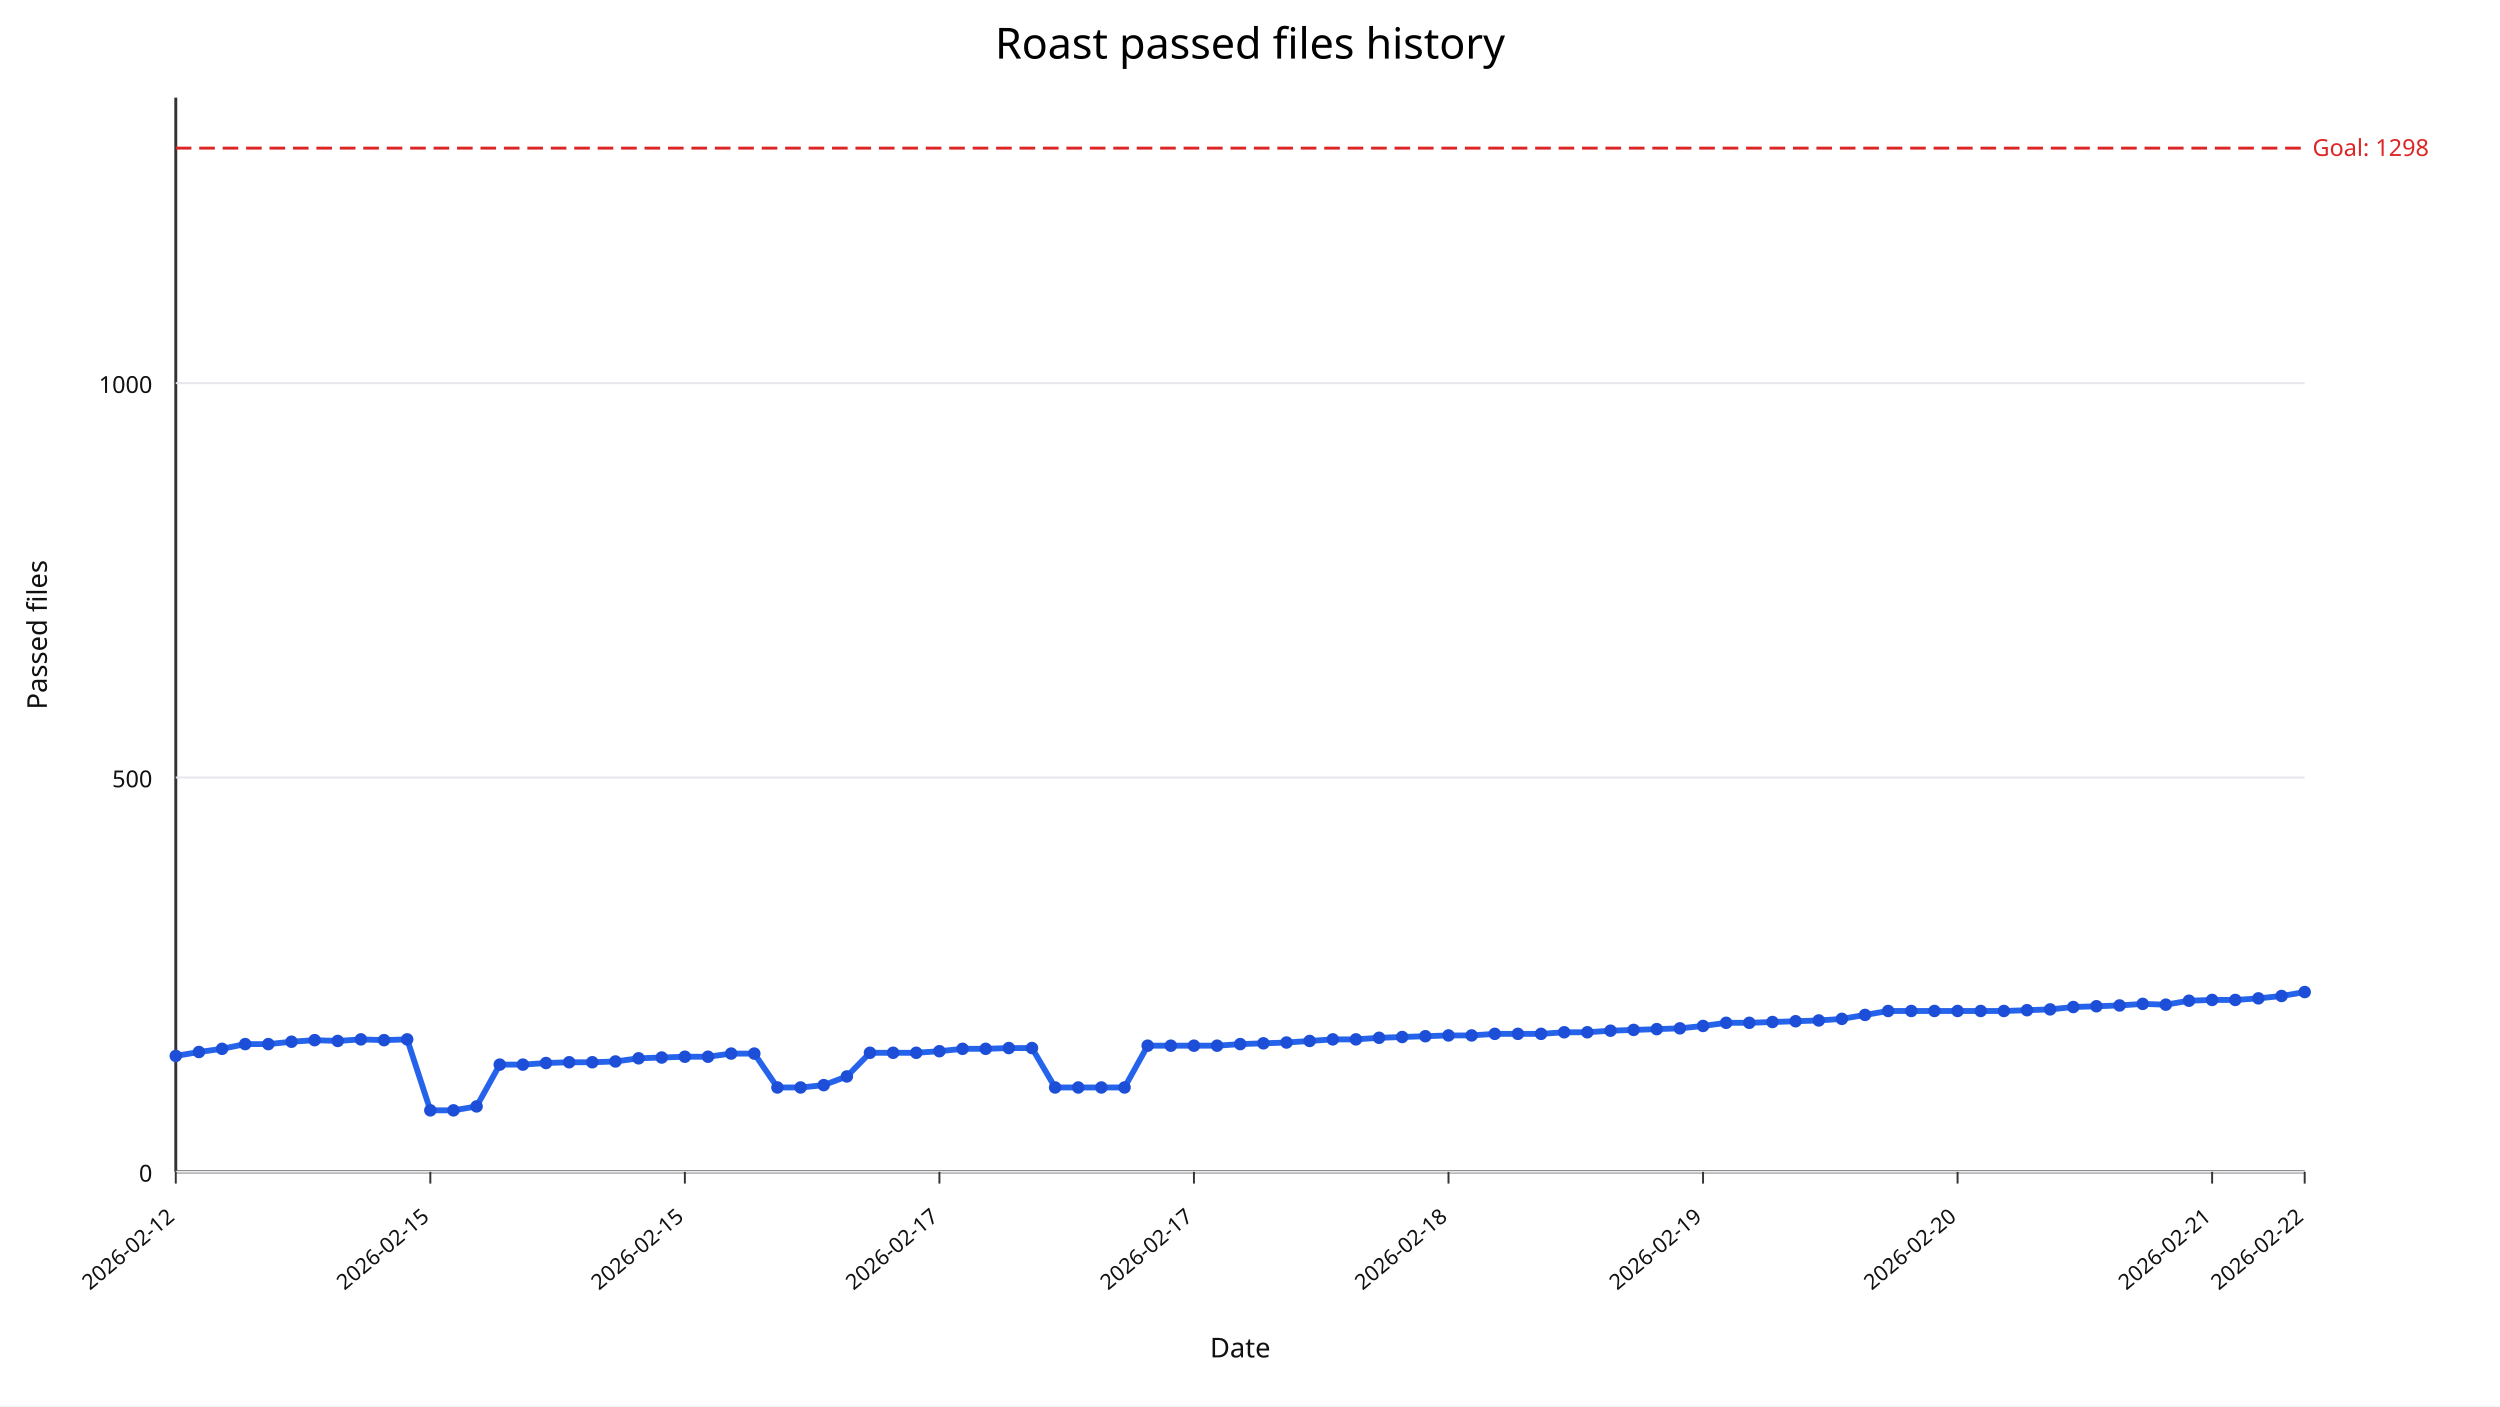
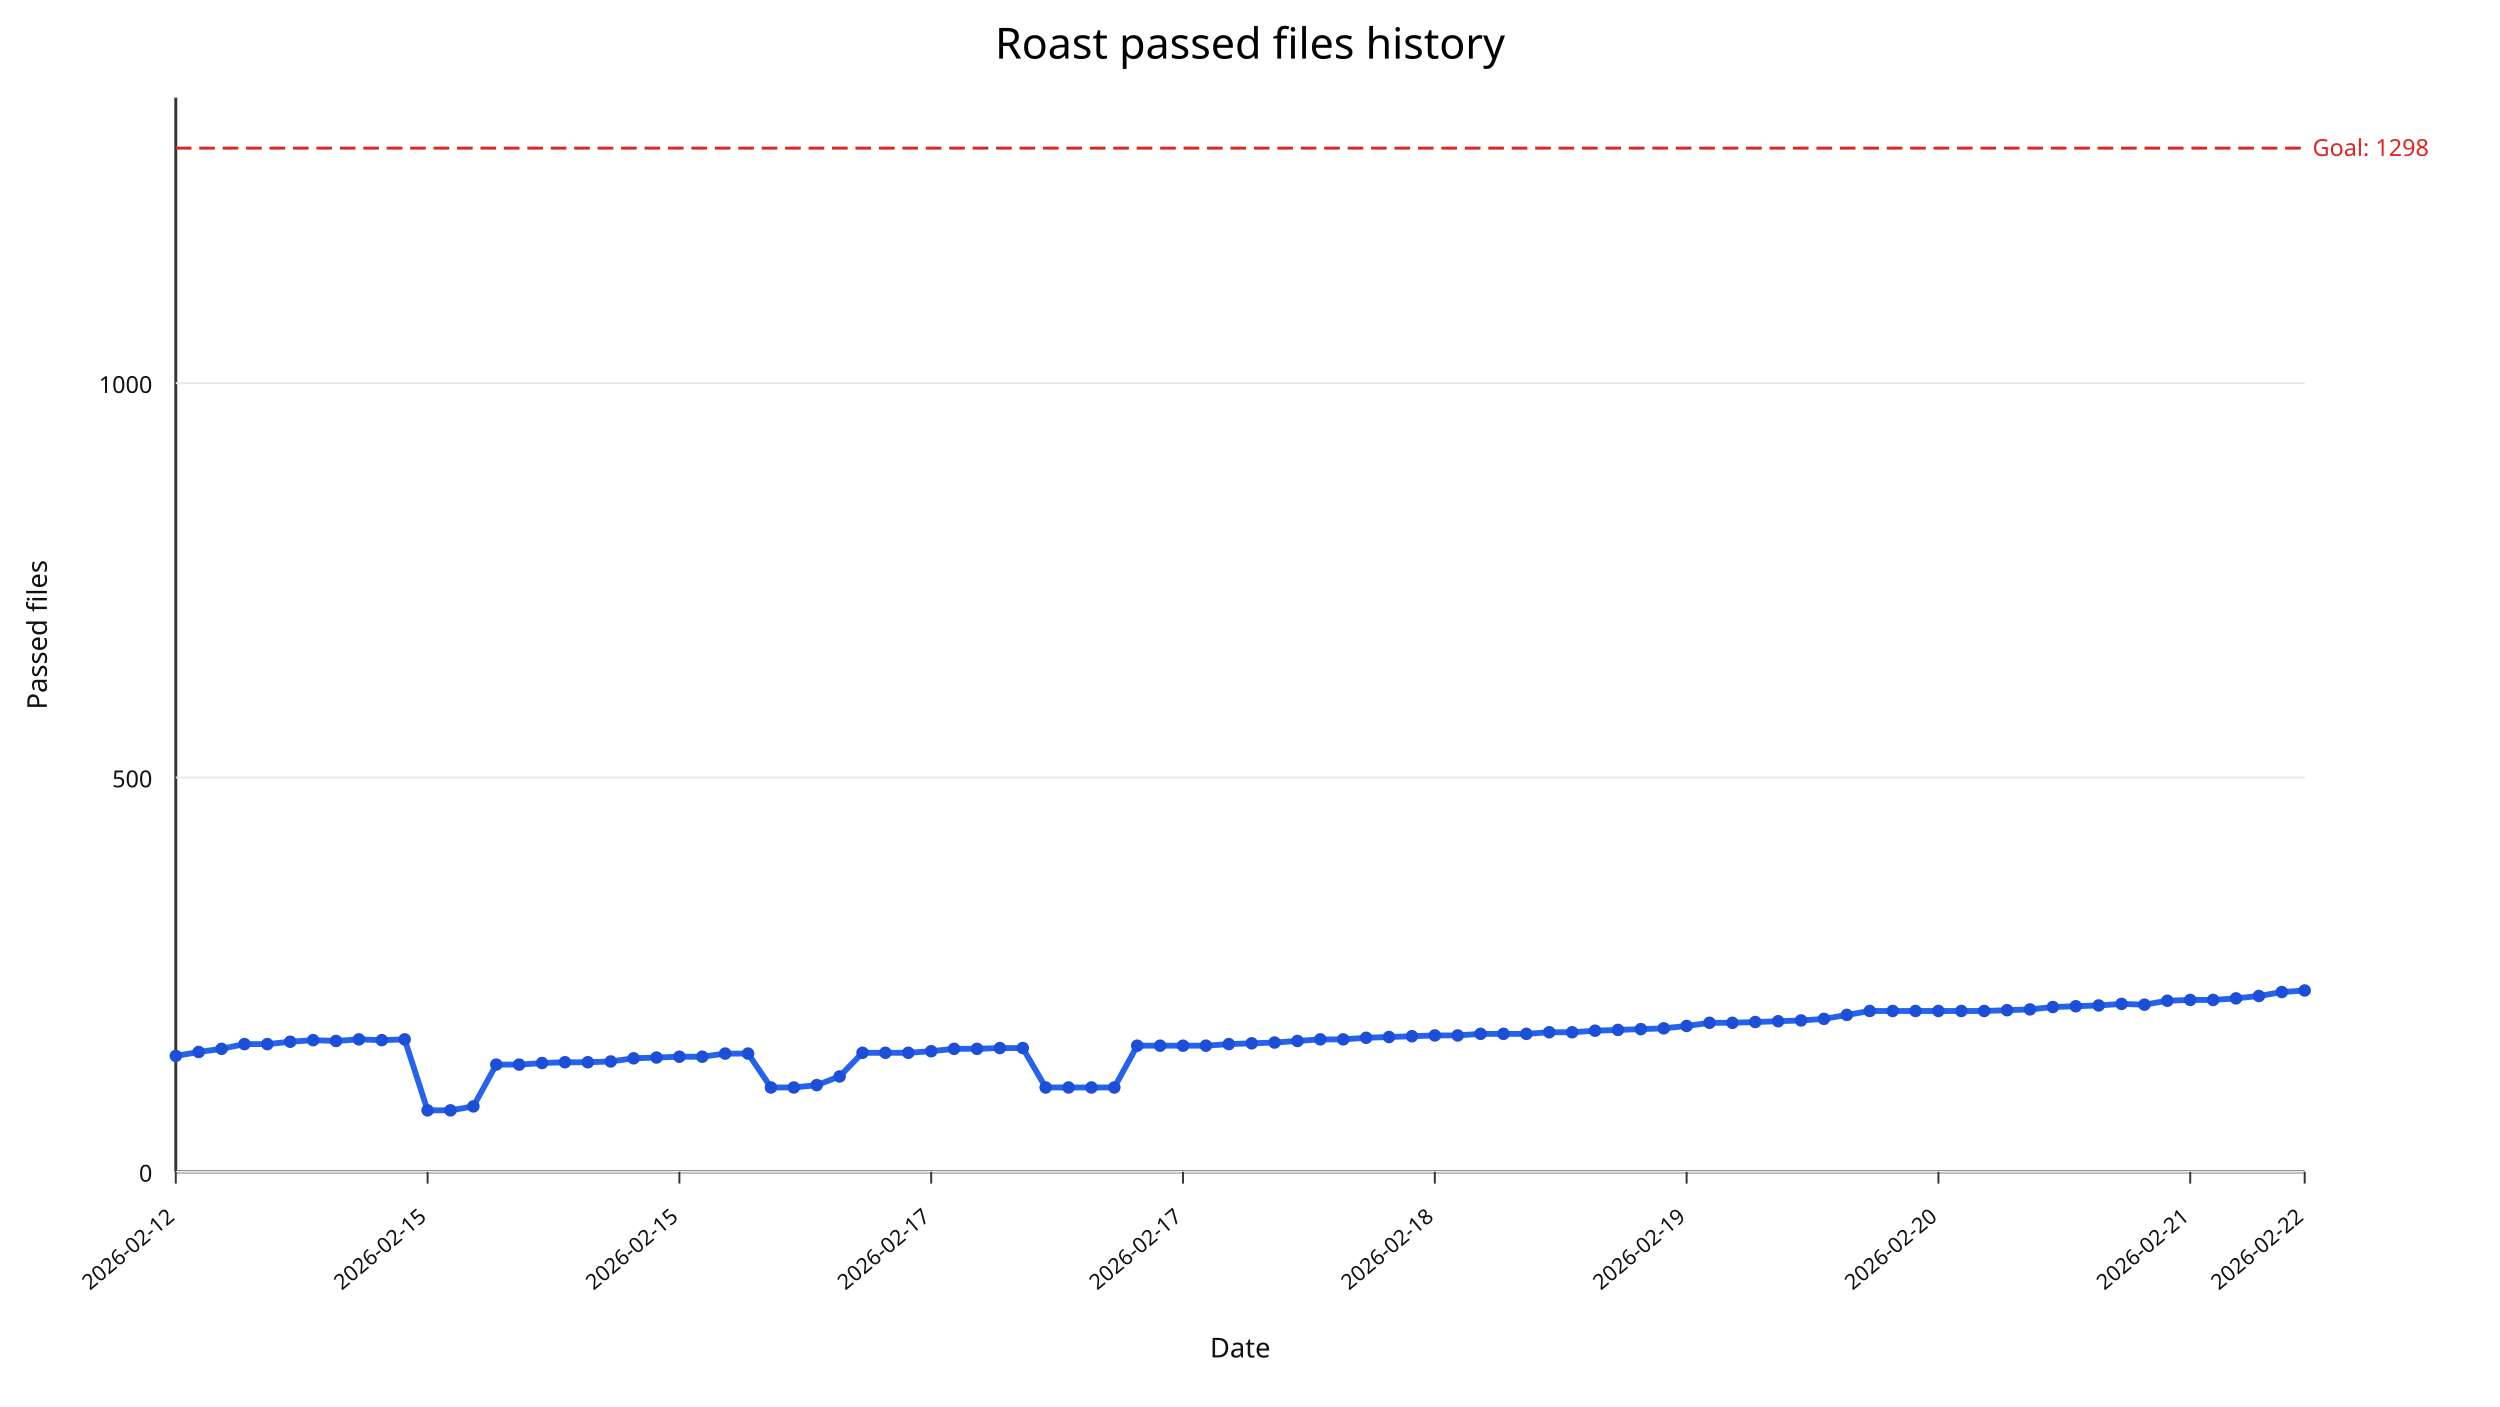
<svg xmlns="http://www.w3.org/2000/svg" width="1280" height="720" viewBox="0 0 1280 720">
  <rect width="100%" height="100%" fill="#ffffff" />
  <text x="640" y="30" text-anchor="middle" font-size="22" font-family="sans-serif">Roast passed files history</text>
  <line x1="90" y1="600" x2="1180" y2="600" stroke="#333" stroke-width="1.5" />
  <line x1="90" y1="50" x2="90" y2="600" stroke="#333" stroke-width="1.5" />
  <line x1="90" y1="600.00" x2="1180" y2="600.00" stroke="#e5e7eb" stroke-width="1" />
  <text x="78" y="605.00" text-anchor="end" font-size="12" fill="#111" font-family="sans-serif">0</text>
  <line x1="90" y1="398.09" x2="1180" y2="398.09" stroke="#e5e7eb" stroke-width="1" />
  <text x="78" y="403.09" text-anchor="end" font-size="12" fill="#111" font-family="sans-serif">500</text>
  <line x1="90" y1="196.18" x2="1180" y2="196.18" stroke="#e5e7eb" stroke-width="1" />
  <text x="78" y="201.18" text-anchor="end" font-size="12" fill="#111" font-family="sans-serif">1000</text>
  <line x1="90.00" y1="600" x2="90.00" y2="606" stroke="#333" stroke-width="1" />
  <text x="90.00" y="624" text-anchor="end" font-size="11" fill="#111" transform="rotate(-40 90.00,624)" font-family="sans-serif">2026-02-12</text>
-   <line x1="220.33" y1="600" x2="220.33" y2="606" stroke="#333" stroke-width="1" />
-   <text x="220.33" y="624" text-anchor="end" font-size="11" fill="#111" transform="rotate(-40 220.33,624)" font-family="sans-serif">2026-02-15</text>
-   <line x1="350.65" y1="600" x2="350.65" y2="606" stroke="#333" stroke-width="1" />
-   <text x="350.65" y="624" text-anchor="end" font-size="11" fill="#111" transform="rotate(-40 350.65,624)" font-family="sans-serif">2026-02-15</text>
-   <line x1="480.98" y1="600" x2="480.98" y2="606" stroke="#333" stroke-width="1" />
-   <text x="480.98" y="624" text-anchor="end" font-size="11" fill="#111" transform="rotate(-40 480.98,624)" font-family="sans-serif">2026-02-17</text>
-   <line x1="611.30" y1="600" x2="611.30" y2="606" stroke="#333" stroke-width="1" />
-   <text x="611.30" y="624" text-anchor="end" font-size="11" fill="#111" transform="rotate(-40 611.30,624)" font-family="sans-serif">2026-02-17</text>
-   <line x1="741.63" y1="600" x2="741.63" y2="606" stroke="#333" stroke-width="1" />
-   <text x="741.63" y="624" text-anchor="end" font-size="11" fill="#111" transform="rotate(-40 741.63,624)" font-family="sans-serif">2026-02-18</text>
-   <line x1="871.96" y1="600" x2="871.96" y2="606" stroke="#333" stroke-width="1" />
-   <text x="871.96" y="624" text-anchor="end" font-size="11" fill="#111" transform="rotate(-40 871.96,624)" font-family="sans-serif">2026-02-19</text>
-   <line x1="1002.28" y1="600" x2="1002.28" y2="606" stroke="#333" stroke-width="1" />
-   <text x="1002.28" y="624" text-anchor="end" font-size="11" fill="#111" transform="rotate(-40 1002.28,624)" font-family="sans-serif">2026-02-20</text>
-   <line x1="1132.61" y1="600" x2="1132.61" y2="606" stroke="#333" stroke-width="1" />
-   <text x="1132.61" y="624" text-anchor="end" font-size="11" fill="#111" transform="rotate(-40 1132.61,624)" font-family="sans-serif">2026-02-21</text>
+   <line x1="218.92" y1="600" x2="218.92" y2="606" stroke="#333" stroke-width="1" />
+   <text x="218.92" y="624" text-anchor="end" font-size="11" fill="#111" transform="rotate(-40 218.92,624)" font-family="sans-serif">2026-02-15</text>
+   <line x1="347.85" y1="600" x2="347.85" y2="606" stroke="#333" stroke-width="1" />
+   <text x="347.85" y="624" text-anchor="end" font-size="11" fill="#111" transform="rotate(-40 347.85,624)" font-family="sans-serif">2026-02-15</text>
+   <line x1="476.77" y1="600" x2="476.77" y2="606" stroke="#333" stroke-width="1" />
+   <text x="476.77" y="624" text-anchor="end" font-size="11" fill="#111" transform="rotate(-40 476.77,624)" font-family="sans-serif">2026-02-17</text>
+   <line x1="605.70" y1="600" x2="605.70" y2="606" stroke="#333" stroke-width="1" />
+   <text x="605.70" y="624" text-anchor="end" font-size="11" fill="#111" transform="rotate(-40 605.70,624)" font-family="sans-serif">2026-02-17</text>
+   <line x1="734.62" y1="600" x2="734.62" y2="606" stroke="#333" stroke-width="1" />
+   <text x="734.62" y="624" text-anchor="end" font-size="11" fill="#111" transform="rotate(-40 734.62,624)" font-family="sans-serif">2026-02-18</text>
+   <line x1="863.55" y1="600" x2="863.55" y2="606" stroke="#333" stroke-width="1" />
+   <text x="863.55" y="624" text-anchor="end" font-size="11" fill="#111" transform="rotate(-40 863.55,624)" font-family="sans-serif">2026-02-19</text>
+   <line x1="992.47" y1="600" x2="992.47" y2="606" stroke="#333" stroke-width="1" />
+   <text x="992.47" y="624" text-anchor="end" font-size="11" fill="#111" transform="rotate(-40 992.47,624)" font-family="sans-serif">2026-02-20</text>
+   <line x1="1121.40" y1="600" x2="1121.40" y2="606" stroke="#333" stroke-width="1" />
+   <text x="1121.40" y="624" text-anchor="end" font-size="11" fill="#111" transform="rotate(-40 1121.40,624)" font-family="sans-serif">2026-02-21</text>
  <line x1="1180.00" y1="600" x2="1180.00" y2="606" stroke="#333" stroke-width="1" />
  <text x="1180.00" y="624" text-anchor="end" font-size="11" fill="#111" transform="rotate(-40 1180.00,624)" font-family="sans-serif">2026-02-22</text>
  <line x1="90" y1="75.84" x2="1180" y2="75.84" stroke="#dc2626" stroke-width="1.5" stroke-dasharray="8,4" />
  <text x="1184" y="79.84" font-size="12" fill="#dc2626" font-family="sans-serif">Goal: 1298</text>
-   <polyline fill="none" stroke="#2563eb" stroke-width="3" points="90.00,540.64 101.85,538.62 113.70,537.00 125.54,534.58 137.39,534.58 149.24,533.37 161.09,532.56 172.93,532.97 184.78,532.16 196.63,532.56 208.48,532.16 220.33,568.50 232.17,568.50 244.02,566.48 255.87,545.08 267.72,545.08 279.57,544.27 291.41,543.87 303.26,543.87 315.11,543.47 326.96,541.85 338.80,541.45 350.65,541.04 362.50,541.04 374.35,539.43 386.20,539.43 398.04,556.79 409.89,556.79 421.74,555.58 433.59,551.14 445.43,539.02 457.28,539.02 469.13,539.02 480.98,538.22 492.83,537.00 504.67,537.00 516.52,536.60 528.37,536.60 540.22,556.79 552.07,556.79 563.91,556.79 575.76,556.79 587.61,535.39 599.46,535.39 611.30,535.39 623.15,535.39 635.00,534.58 646.85,534.18 658.70,533.77 670.54,532.97 682.39,532.16 694.24,532.16 706.09,531.35 717.93,530.95 729.78,530.54 741.63,530.14 753.48,530.14 765.33,529.33 777.17,529.33 789.02,529.33 800.87,528.52 812.72,528.52 824.57,527.72 836.41,527.31 848.26,526.91 860.11,526.51 871.96,525.29 883.80,523.68 895.65,523.68 907.50,523.27 919.35,522.87 931.20,522.47 943.04,521.66 954.89,519.64 966.74,517.62 978.59,517.62 990.43,517.62 1002.28,517.62 1014.13,517.62 1025.98,517.62 1037.83,517.22 1049.67,516.81 1061.52,515.60 1073.37,515.20 1085.22,514.79 1097.07,513.99 1108.91,514.39 1120.76,512.37 1132.61,511.97 1144.46,511.97 1156.30,511.16 1168.15,509.95 1180.00,507.93" />
+   <polyline fill="none" stroke="#2563eb" stroke-width="3" points="90.00,540.64 101.72,538.62 113.44,537.00 125.16,534.58 136.88,534.58 148.60,533.37 160.32,532.56 172.04,532.97 183.76,532.16 195.48,532.56 207.20,532.16 218.92,568.50 230.65,568.50 242.37,566.48 254.09,545.08 265.81,545.08 277.53,544.27 289.25,543.87 300.97,543.87 312.69,543.47 324.41,541.85 336.13,541.45 347.85,541.04 359.57,541.04 371.29,539.43 383.01,539.43 394.73,556.79 406.45,556.79 418.17,555.58 429.89,551.14 441.61,539.02 453.33,539.02 465.05,539.02 476.77,538.22 488.49,537.00 500.22,537.00 511.94,536.60 523.66,536.60 535.38,556.79 547.10,556.79 558.82,556.79 570.54,556.79 582.26,535.39 593.98,535.39 605.70,535.39 617.42,535.39 629.14,534.58 640.86,534.18 652.58,533.77 664.30,532.97 676.02,532.16 687.74,532.16 699.46,531.35 711.18,530.95 722.90,530.54 734.62,530.14 746.34,530.14 758.06,529.33 769.78,529.33 781.51,529.33 793.23,528.52 804.95,528.52 816.67,527.72 828.39,527.31 840.11,526.91 851.83,526.51 863.55,525.29 875.27,523.68 886.99,523.68 898.71,523.27 910.43,522.87 922.15,522.47 933.87,521.66 945.59,519.64 957.31,517.62 969.03,517.62 980.75,517.62 992.47,517.62 1004.19,517.62 1015.91,517.62 1027.63,517.22 1039.35,516.81 1051.08,515.60 1062.80,515.20 1074.52,514.79 1086.24,513.99 1097.96,514.39 1109.68,512.37 1121.40,511.97 1133.12,511.97 1144.84,511.16 1156.56,509.95 1168.28,507.93 1180.00,507.12" />
  <circle cx="90.00" cy="540.64" r="3.2" fill="#1d4ed8" />
-   <circle cx="101.85" cy="538.62" r="3.2" fill="#1d4ed8" />
-   <circle cx="113.70" cy="537.00" r="3.2" fill="#1d4ed8" />
-   <circle cx="125.54" cy="534.58" r="3.2" fill="#1d4ed8" />
-   <circle cx="137.39" cy="534.58" r="3.2" fill="#1d4ed8" />
-   <circle cx="149.24" cy="533.37" r="3.2" fill="#1d4ed8" />
-   <circle cx="161.09" cy="532.56" r="3.2" fill="#1d4ed8" />
-   <circle cx="172.93" cy="532.97" r="3.2" fill="#1d4ed8" />
-   <circle cx="184.78" cy="532.16" r="3.2" fill="#1d4ed8" />
-   <circle cx="196.63" cy="532.56" r="3.2" fill="#1d4ed8" />
-   <circle cx="208.48" cy="532.16" r="3.2" fill="#1d4ed8" />
-   <circle cx="220.33" cy="568.50" r="3.2" fill="#1d4ed8" />
-   <circle cx="232.17" cy="568.50" r="3.2" fill="#1d4ed8" />
-   <circle cx="244.02" cy="566.48" r="3.2" fill="#1d4ed8" />
-   <circle cx="255.87" cy="545.08" r="3.2" fill="#1d4ed8" />
-   <circle cx="267.72" cy="545.08" r="3.2" fill="#1d4ed8" />
-   <circle cx="279.57" cy="544.27" r="3.2" fill="#1d4ed8" />
-   <circle cx="291.41" cy="543.87" r="3.2" fill="#1d4ed8" />
-   <circle cx="303.26" cy="543.87" r="3.2" fill="#1d4ed8" />
-   <circle cx="315.11" cy="543.47" r="3.2" fill="#1d4ed8" />
-   <circle cx="326.96" cy="541.85" r="3.2" fill="#1d4ed8" />
-   <circle cx="338.80" cy="541.45" r="3.2" fill="#1d4ed8" />
-   <circle cx="350.65" cy="541.04" r="3.2" fill="#1d4ed8" />
-   <circle cx="362.50" cy="541.04" r="3.2" fill="#1d4ed8" />
-   <circle cx="374.35" cy="539.43" r="3.2" fill="#1d4ed8" />
-   <circle cx="386.20" cy="539.43" r="3.2" fill="#1d4ed8" />
-   <circle cx="398.04" cy="556.79" r="3.2" fill="#1d4ed8" />
-   <circle cx="409.89" cy="556.79" r="3.2" fill="#1d4ed8" />
-   <circle cx="421.74" cy="555.58" r="3.2" fill="#1d4ed8" />
-   <circle cx="433.59" cy="551.14" r="3.2" fill="#1d4ed8" />
-   <circle cx="445.43" cy="539.02" r="3.2" fill="#1d4ed8" />
-   <circle cx="457.28" cy="539.02" r="3.2" fill="#1d4ed8" />
-   <circle cx="469.13" cy="539.02" r="3.2" fill="#1d4ed8" />
-   <circle cx="480.98" cy="538.22" r="3.2" fill="#1d4ed8" />
-   <circle cx="492.83" cy="537.00" r="3.2" fill="#1d4ed8" />
-   <circle cx="504.67" cy="537.00" r="3.2" fill="#1d4ed8" />
-   <circle cx="516.52" cy="536.60" r="3.2" fill="#1d4ed8" />
-   <circle cx="528.37" cy="536.60" r="3.2" fill="#1d4ed8" />
-   <circle cx="540.22" cy="556.79" r="3.2" fill="#1d4ed8" />
-   <circle cx="552.07" cy="556.79" r="3.2" fill="#1d4ed8" />
-   <circle cx="563.91" cy="556.79" r="3.2" fill="#1d4ed8" />
-   <circle cx="575.76" cy="556.79" r="3.2" fill="#1d4ed8" />
-   <circle cx="587.61" cy="535.39" r="3.2" fill="#1d4ed8" />
-   <circle cx="599.46" cy="535.39" r="3.2" fill="#1d4ed8" />
-   <circle cx="611.30" cy="535.39" r="3.2" fill="#1d4ed8" />
-   <circle cx="623.15" cy="535.39" r="3.2" fill="#1d4ed8" />
-   <circle cx="635.00" cy="534.58" r="3.2" fill="#1d4ed8" />
-   <circle cx="646.85" cy="534.18" r="3.2" fill="#1d4ed8" />
-   <circle cx="658.70" cy="533.77" r="3.2" fill="#1d4ed8" />
-   <circle cx="670.54" cy="532.97" r="3.2" fill="#1d4ed8" />
-   <circle cx="682.39" cy="532.16" r="3.2" fill="#1d4ed8" />
-   <circle cx="694.24" cy="532.16" r="3.2" fill="#1d4ed8" />
-   <circle cx="706.09" cy="531.35" r="3.2" fill="#1d4ed8" />
-   <circle cx="717.93" cy="530.95" r="3.2" fill="#1d4ed8" />
-   <circle cx="729.78" cy="530.54" r="3.2" fill="#1d4ed8" />
-   <circle cx="741.63" cy="530.14" r="3.2" fill="#1d4ed8" />
-   <circle cx="753.48" cy="530.14" r="3.2" fill="#1d4ed8" />
-   <circle cx="765.33" cy="529.33" r="3.2" fill="#1d4ed8" />
-   <circle cx="777.17" cy="529.33" r="3.2" fill="#1d4ed8" />
-   <circle cx="789.02" cy="529.33" r="3.2" fill="#1d4ed8" />
-   <circle cx="800.87" cy="528.52" r="3.2" fill="#1d4ed8" />
-   <circle cx="812.72" cy="528.52" r="3.2" fill="#1d4ed8" />
-   <circle cx="824.57" cy="527.72" r="3.2" fill="#1d4ed8" />
-   <circle cx="836.41" cy="527.31" r="3.2" fill="#1d4ed8" />
-   <circle cx="848.26" cy="526.91" r="3.2" fill="#1d4ed8" />
-   <circle cx="860.11" cy="526.51" r="3.2" fill="#1d4ed8" />
-   <circle cx="871.96" cy="525.29" r="3.2" fill="#1d4ed8" />
-   <circle cx="883.80" cy="523.68" r="3.2" fill="#1d4ed8" />
-   <circle cx="895.65" cy="523.68" r="3.2" fill="#1d4ed8" />
-   <circle cx="907.50" cy="523.27" r="3.2" fill="#1d4ed8" />
-   <circle cx="919.35" cy="522.87" r="3.2" fill="#1d4ed8" />
-   <circle cx="931.20" cy="522.47" r="3.2" fill="#1d4ed8" />
-   <circle cx="943.04" cy="521.66" r="3.2" fill="#1d4ed8" />
-   <circle cx="954.89" cy="519.64" r="3.2" fill="#1d4ed8" />
-   <circle cx="966.74" cy="517.62" r="3.2" fill="#1d4ed8" />
-   <circle cx="978.59" cy="517.62" r="3.2" fill="#1d4ed8" />
-   <circle cx="990.43" cy="517.62" r="3.2" fill="#1d4ed8" />
-   <circle cx="1002.28" cy="517.62" r="3.2" fill="#1d4ed8" />
-   <circle cx="1014.13" cy="517.62" r="3.2" fill="#1d4ed8" />
-   <circle cx="1025.98" cy="517.62" r="3.2" fill="#1d4ed8" />
-   <circle cx="1037.83" cy="517.22" r="3.2" fill="#1d4ed8" />
-   <circle cx="1049.67" cy="516.81" r="3.2" fill="#1d4ed8" />
-   <circle cx="1061.52" cy="515.60" r="3.2" fill="#1d4ed8" />
-   <circle cx="1073.37" cy="515.20" r="3.2" fill="#1d4ed8" />
-   <circle cx="1085.22" cy="514.79" r="3.2" fill="#1d4ed8" />
-   <circle cx="1097.07" cy="513.99" r="3.2" fill="#1d4ed8" />
-   <circle cx="1108.91" cy="514.39" r="3.2" fill="#1d4ed8" />
-   <circle cx="1120.76" cy="512.37" r="3.2" fill="#1d4ed8" />
-   <circle cx="1132.61" cy="511.97" r="3.2" fill="#1d4ed8" />
-   <circle cx="1144.46" cy="511.97" r="3.2" fill="#1d4ed8" />
-   <circle cx="1156.30" cy="511.16" r="3.2" fill="#1d4ed8" />
-   <circle cx="1168.15" cy="509.95" r="3.2" fill="#1d4ed8" />
-   <circle cx="1180.00" cy="507.93" r="3.2" fill="#1d4ed8" />
+   <circle cx="101.72" cy="538.62" r="3.2" fill="#1d4ed8" />
+   <circle cx="113.44" cy="537.00" r="3.2" fill="#1d4ed8" />
+   <circle cx="125.16" cy="534.58" r="3.2" fill="#1d4ed8" />
+   <circle cx="136.88" cy="534.58" r="3.2" fill="#1d4ed8" />
+   <circle cx="148.60" cy="533.37" r="3.2" fill="#1d4ed8" />
+   <circle cx="160.32" cy="532.56" r="3.2" fill="#1d4ed8" />
+   <circle cx="172.04" cy="532.97" r="3.2" fill="#1d4ed8" />
+   <circle cx="183.76" cy="532.16" r="3.2" fill="#1d4ed8" />
+   <circle cx="195.48" cy="532.56" r="3.2" fill="#1d4ed8" />
+   <circle cx="207.20" cy="532.16" r="3.2" fill="#1d4ed8" />
+   <circle cx="218.92" cy="568.50" r="3.2" fill="#1d4ed8" />
+   <circle cx="230.65" cy="568.50" r="3.2" fill="#1d4ed8" />
+   <circle cx="242.37" cy="566.48" r="3.2" fill="#1d4ed8" />
+   <circle cx="254.09" cy="545.08" r="3.2" fill="#1d4ed8" />
+   <circle cx="265.81" cy="545.08" r="3.2" fill="#1d4ed8" />
+   <circle cx="277.53" cy="544.27" r="3.2" fill="#1d4ed8" />
+   <circle cx="289.25" cy="543.87" r="3.2" fill="#1d4ed8" />
+   <circle cx="300.97" cy="543.87" r="3.2" fill="#1d4ed8" />
+   <circle cx="312.69" cy="543.47" r="3.2" fill="#1d4ed8" />
+   <circle cx="324.41" cy="541.85" r="3.2" fill="#1d4ed8" />
+   <circle cx="336.13" cy="541.45" r="3.2" fill="#1d4ed8" />
+   <circle cx="347.85" cy="541.04" r="3.2" fill="#1d4ed8" />
+   <circle cx="359.57" cy="541.04" r="3.2" fill="#1d4ed8" />
+   <circle cx="371.29" cy="539.43" r="3.2" fill="#1d4ed8" />
+   <circle cx="383.01" cy="539.43" r="3.2" fill="#1d4ed8" />
+   <circle cx="394.73" cy="556.79" r="3.2" fill="#1d4ed8" />
+   <circle cx="406.45" cy="556.79" r="3.2" fill="#1d4ed8" />
+   <circle cx="418.17" cy="555.58" r="3.2" fill="#1d4ed8" />
+   <circle cx="429.89" cy="551.14" r="3.2" fill="#1d4ed8" />
+   <circle cx="441.61" cy="539.02" r="3.2" fill="#1d4ed8" />
+   <circle cx="453.33" cy="539.02" r="3.2" fill="#1d4ed8" />
+   <circle cx="465.05" cy="539.02" r="3.2" fill="#1d4ed8" />
+   <circle cx="476.77" cy="538.22" r="3.2" fill="#1d4ed8" />
+   <circle cx="488.49" cy="537.00" r="3.2" fill="#1d4ed8" />
+   <circle cx="500.22" cy="537.00" r="3.2" fill="#1d4ed8" />
+   <circle cx="511.94" cy="536.60" r="3.2" fill="#1d4ed8" />
+   <circle cx="523.66" cy="536.60" r="3.2" fill="#1d4ed8" />
+   <circle cx="535.38" cy="556.79" r="3.2" fill="#1d4ed8" />
+   <circle cx="547.10" cy="556.79" r="3.2" fill="#1d4ed8" />
+   <circle cx="558.82" cy="556.79" r="3.2" fill="#1d4ed8" />
+   <circle cx="570.54" cy="556.79" r="3.2" fill="#1d4ed8" />
+   <circle cx="582.26" cy="535.39" r="3.2" fill="#1d4ed8" />
+   <circle cx="593.98" cy="535.39" r="3.2" fill="#1d4ed8" />
+   <circle cx="605.70" cy="535.39" r="3.2" fill="#1d4ed8" />
+   <circle cx="617.42" cy="535.39" r="3.2" fill="#1d4ed8" />
+   <circle cx="629.14" cy="534.58" r="3.2" fill="#1d4ed8" />
+   <circle cx="640.86" cy="534.18" r="3.2" fill="#1d4ed8" />
+   <circle cx="652.58" cy="533.77" r="3.2" fill="#1d4ed8" />
+   <circle cx="664.30" cy="532.97" r="3.2" fill="#1d4ed8" />
+   <circle cx="676.02" cy="532.16" r="3.2" fill="#1d4ed8" />
+   <circle cx="687.74" cy="532.16" r="3.2" fill="#1d4ed8" />
+   <circle cx="699.46" cy="531.35" r="3.2" fill="#1d4ed8" />
+   <circle cx="711.18" cy="530.95" r="3.2" fill="#1d4ed8" />
+   <circle cx="722.90" cy="530.54" r="3.2" fill="#1d4ed8" />
+   <circle cx="734.62" cy="530.14" r="3.2" fill="#1d4ed8" />
+   <circle cx="746.34" cy="530.14" r="3.2" fill="#1d4ed8" />
+   <circle cx="758.06" cy="529.33" r="3.2" fill="#1d4ed8" />
+   <circle cx="769.78" cy="529.33" r="3.2" fill="#1d4ed8" />
+   <circle cx="781.51" cy="529.33" r="3.2" fill="#1d4ed8" />
+   <circle cx="793.23" cy="528.52" r="3.2" fill="#1d4ed8" />
+   <circle cx="804.95" cy="528.52" r="3.2" fill="#1d4ed8" />
+   <circle cx="816.67" cy="527.72" r="3.2" fill="#1d4ed8" />
+   <circle cx="828.39" cy="527.31" r="3.2" fill="#1d4ed8" />
+   <circle cx="840.11" cy="526.91" r="3.2" fill="#1d4ed8" />
+   <circle cx="851.83" cy="526.51" r="3.2" fill="#1d4ed8" />
+   <circle cx="863.55" cy="525.29" r="3.2" fill="#1d4ed8" />
+   <circle cx="875.27" cy="523.68" r="3.2" fill="#1d4ed8" />
+   <circle cx="886.99" cy="523.68" r="3.2" fill="#1d4ed8" />
+   <circle cx="898.71" cy="523.27" r="3.2" fill="#1d4ed8" />
+   <circle cx="910.43" cy="522.87" r="3.2" fill="#1d4ed8" />
+   <circle cx="922.15" cy="522.47" r="3.2" fill="#1d4ed8" />
+   <circle cx="933.87" cy="521.66" r="3.2" fill="#1d4ed8" />
+   <circle cx="945.59" cy="519.64" r="3.2" fill="#1d4ed8" />
+   <circle cx="957.31" cy="517.62" r="3.2" fill="#1d4ed8" />
+   <circle cx="969.03" cy="517.62" r="3.2" fill="#1d4ed8" />
+   <circle cx="980.75" cy="517.62" r="3.2" fill="#1d4ed8" />
+   <circle cx="992.47" cy="517.62" r="3.2" fill="#1d4ed8" />
+   <circle cx="1004.19" cy="517.62" r="3.2" fill="#1d4ed8" />
+   <circle cx="1015.91" cy="517.62" r="3.2" fill="#1d4ed8" />
+   <circle cx="1027.63" cy="517.22" r="3.2" fill="#1d4ed8" />
+   <circle cx="1039.35" cy="516.81" r="3.2" fill="#1d4ed8" />
+   <circle cx="1051.08" cy="515.60" r="3.2" fill="#1d4ed8" />
+   <circle cx="1062.80" cy="515.20" r="3.2" fill="#1d4ed8" />
+   <circle cx="1074.52" cy="514.79" r="3.2" fill="#1d4ed8" />
+   <circle cx="1086.24" cy="513.99" r="3.2" fill="#1d4ed8" />
+   <circle cx="1097.96" cy="514.39" r="3.2" fill="#1d4ed8" />
+   <circle cx="1109.68" cy="512.37" r="3.2" fill="#1d4ed8" />
+   <circle cx="1121.40" cy="511.97" r="3.2" fill="#1d4ed8" />
+   <circle cx="1133.12" cy="511.97" r="3.2" fill="#1d4ed8" />
+   <circle cx="1144.84" cy="511.16" r="3.2" fill="#1d4ed8" />
+   <circle cx="1156.56" cy="509.95" r="3.2" fill="#1d4ed8" />
+   <circle cx="1168.28" cy="507.93" r="3.2" fill="#1d4ed8" />
+   <circle cx="1180.00" cy="507.12" r="3.2" fill="#1d4ed8" />
  <text x="635" y="695" text-anchor="middle" font-size="14" fill="#111" font-family="sans-serif">Date</text>
  <text x="24" y="325" text-anchor="middle" font-size="14" fill="#111" transform="rotate(-90 24,325)" font-family="sans-serif">Passed files</text>
</svg>
